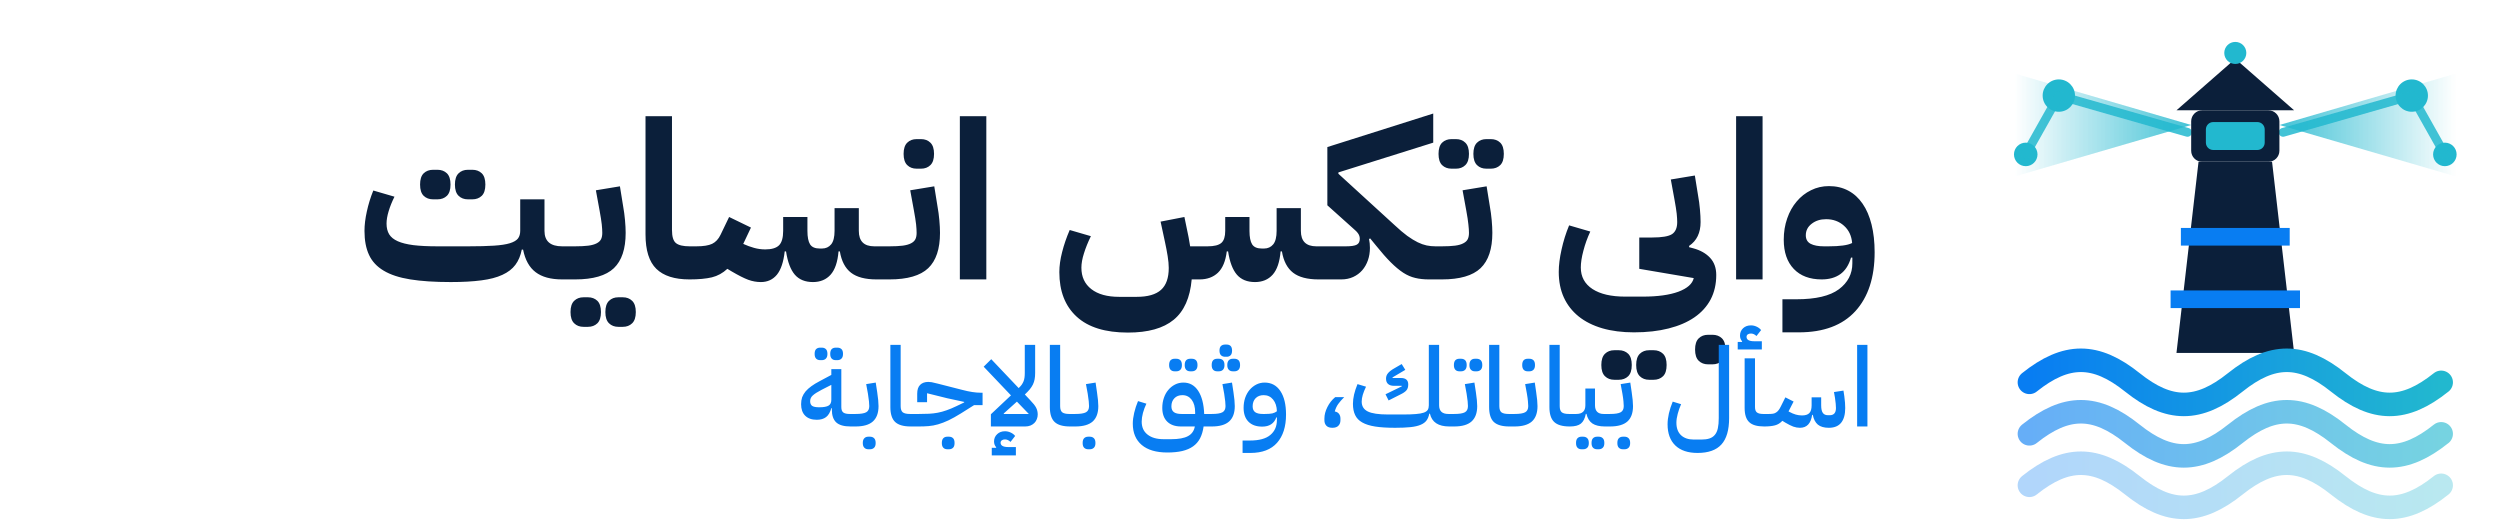
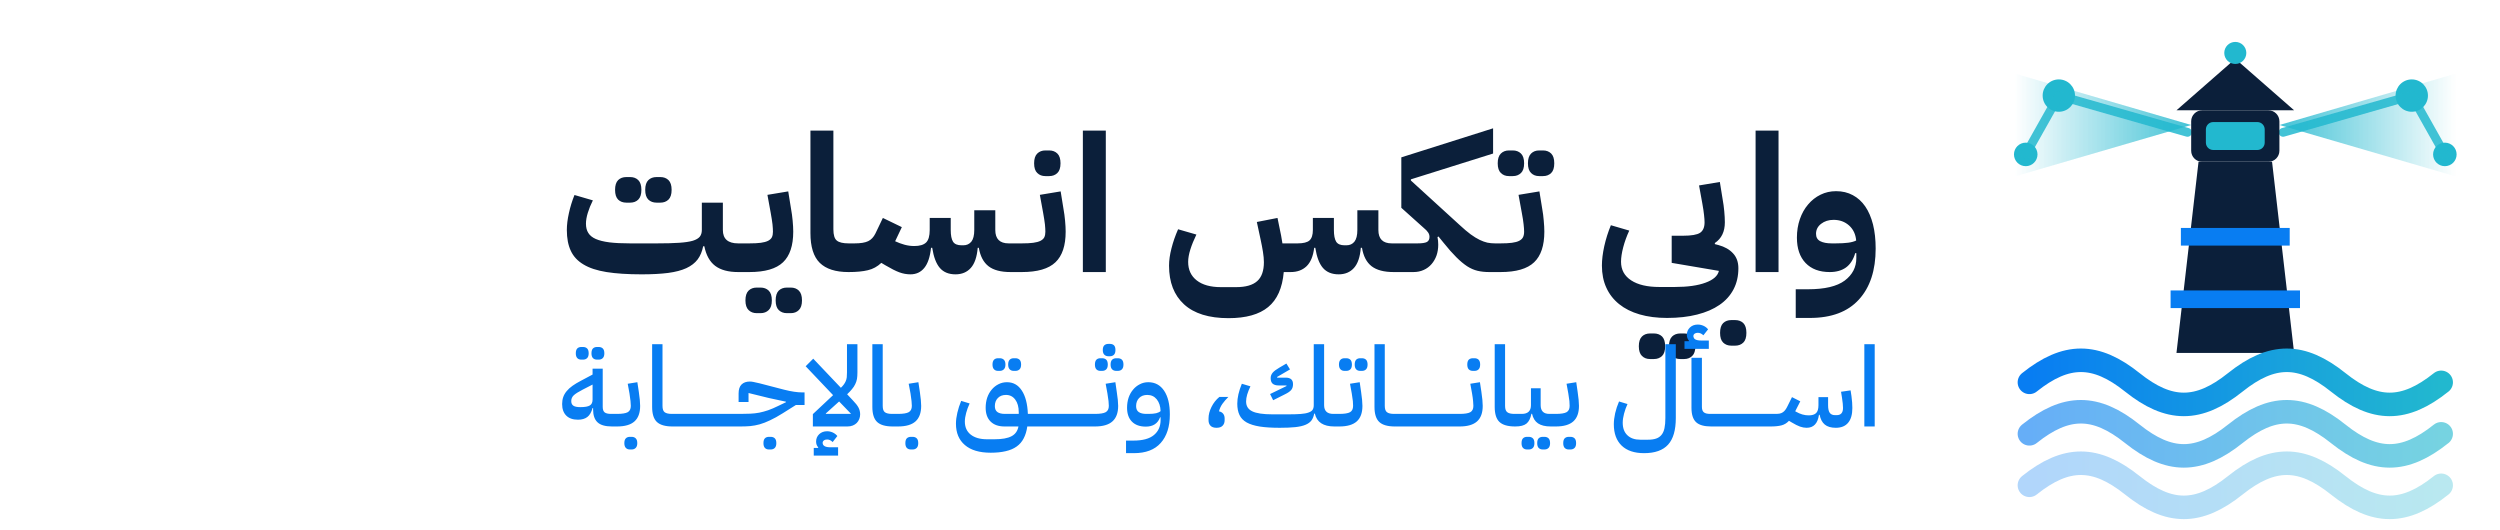
<svg xmlns="http://www.w3.org/2000/svg" viewBox="0 0 340 72" width="340" height="72" role="img" aria-label="وابي تكس انسايت — اسأل بياناتك، وثق بالإجابة">
  <defs>
    <linearGradient id="wave" x1="0" y1="0" x2="1" y2="0">
      <stop offset="0" stop-color="#087DF2" />
      <stop offset="1" stop-color="#22B8CF" />
    </linearGradient>
    <linearGradient id="beamR" x1="0" y1="0" x2="1" y2="0">
      <stop offset="0" stop-color="#22B8CF" stop-opacity=".85" />
      <stop offset="1" stop-color="#22B8CF" stop-opacity="0" />
    </linearGradient>
    <linearGradient id="beamL" x1="1" y1="0" x2="0" y2="0">
      <stop offset="0" stop-color="#22B8CF" stop-opacity=".85" />
      <stop offset="1" stop-color="#22B8CF" stop-opacity="0" />
    </linearGradient>
  </defs>
  <g transform="translate(272 4)">
    <path d="M38 13 L62 6 L62 20 Z" fill="url(#beamR)" />
    <path d="M26 13 L2 6 L2 20 Z" fill="url(#beamL)" />
    <g fill="#22B8CF">
      <circle cx="56" cy="9" r="2.2" />
      <circle cx="60.5" cy="17" r="1.6" />
      <circle cx="8" cy="9" r="2.2" />
      <circle cx="3.5" cy="17" r="1.6" />
    </g>
    <g stroke="#22B8CF" stroke-width="1.2" stroke-linecap="round" opacity=".85">
      <path d="M56 9 L60.5 17" />
      <path d="M8 9 L3.5 17" />
      <path d="M38.5 14 L56 9" />
      <path d="M25.5 14 L8 9" />
    </g>
    <path d="M27 18 h10 l3 26 H24 Z" fill="#0B1F3A" />
    <rect x="24.6" y="27" width="14.8" height="2.4" fill="#087DF2" />
    <rect x="23.2" y="35.5" width="17.6" height="2.4" fill="#087DF2" />
    <rect x="26" y="11" width="12" height="7" rx="1.5" fill="#0B1F3A" />
    <rect x="28" y="12.6" width="8" height="3.8" rx="1" fill="#22B8CF" />
    <path d="M32 4 L40 11 H24 Z" fill="#0B1F3A" />
    <circle cx="32" cy="3.2" r="1.5" fill="#22B8CF" />
    <path d="M4 48c5-4 9-4 14 0s9 4 14 0 9-4 14 0 9 4 14 0" fill="none" stroke="url(#wave)" stroke-width="3.2" stroke-linecap="round" />
    <path d="M4 55c5-4 9-4 14 0s9 4 14 0 9-4 14 0 9 4 14 0" fill="none" stroke="url(#wave)" stroke-width="3.2" stroke-linecap="round" opacity=".62" />
    <path d="M4 62c5-4 9-4 14 0s9 4 14 0 9-4 14 0 9 4 14 0" fill="none" stroke="url(#wave)" stroke-width="3.2" stroke-linecap="round" opacity=".32" />
  </g>
-   <path d="M61.3 38.36Q58.03 38.36 55.8 38Q53.56 37.64 52.18 36.81Q50.8 35.99 50.19 34.67Q49.57 33.35 49.57 31.4Q49.57 30.2 49.89 28.76Q50.2 27.32 50.77 25.91L53.65 26.75Q53.14 27.77 52.86 28.71Q52.57 29.66 52.57 30.41Q52.57 31.28 52.93 31.87Q53.29 32.45 54.1 32.81Q54.91 33.17 56.23 33.34Q57.55 33.5 59.5 33.5H63.7Q65.8 33.5 67.18 33.41Q68.56 33.32 69.34 33.08Q70.12 32.84 70.44 32.44Q70.75 32.03 70.75 31.4V27.11H74.05V31.4Q74.05 33.5 76.45 33.5H77.35V37.1L76.45 38Q74.14 38 72.85 37.02Q71.56 36.05 71.14 33.95H70.96Q70.72 35.18 70.09 36.02Q69.46 36.86 68.32 37.38Q67.18 37.91 65.46 38.13Q63.73 38.36 61.3 38.36ZM63.64 27.11Q62.86 27.11 62.37 26.63Q61.87 26.15 61.87 25.1Q61.87 24.05 62.37 23.57Q62.86 23.09 63.64 23.09H64.24Q65.02 23.09 65.52 23.57Q66.01 24.05 66.01 25.1Q66.01 26.15 65.52 26.63Q65.02 27.11 64.24 27.11ZM58.9 27.11Q58.12 27.11 57.62 26.63Q57.13 26.15 57.13 25.1Q57.13 24.05 57.62 23.57Q58.12 23.09 58.9 23.09H59.5Q60.28 23.09 60.78 23.57Q61.27 24.05 61.27 25.1Q61.27 26.15 60.78 26.63Q60.28 27.11 59.5 27.11ZM84.1 44.45Q83.32 44.45 82.83 43.97Q82.33 43.49 82.33 42.44Q82.33 41.39 82.83 40.91Q83.32 40.43 84.1 40.43H84.7Q85.48 40.43 85.97 40.91Q86.47 41.39 86.47 42.44Q86.47 43.49 85.97 43.97Q85.48 44.45 84.7 44.45ZM79.36 44.45Q78.58 44.45 78.09 43.97Q77.59 43.49 77.59 42.44Q77.59 41.39 78.09 40.91Q78.58 40.43 79.36 40.43H79.96Q80.74 40.43 81.24 40.91Q81.73 41.39 81.73 42.44Q81.73 43.49 81.24 43.97Q80.74 44.45 79.96 44.45ZM76.45 34.4 77.35 33.5H78.22Q79.3 33.5 80.01 33.41Q80.71 33.32 81.15 33.09Q81.58 32.87 81.75 32.52Q81.91 32.18 81.91 31.67Q81.91 31.22 81.84 30.52Q81.76 29.81 81.55 28.67L81.04 25.88L84.31 25.34L84.76 28.13Q84.91 28.94 85 29.93Q85.09 30.92 85.09 31.67Q85.09 34.94 83.49 36.47Q81.88 38 78.22 38H76.45ZM93.76 38Q90.73 38 89.26 36.56Q87.79 35.12 87.79 31.88V15.8H91.39V31.28Q91.39 32.63 91.93 33.06Q92.47 33.5 93.79 33.5H94.69V37.1L93.79 38ZM93.79 34.4 94.69 33.5H94.72Q96.13 33.5 96.85 33.16Q97.57 32.81 97.99 31.94L99.16 29.51L102.13 30.95L101.08 33.17Q101.8 33.5 102.55 33.71Q103.3 33.92 104.08 33.92Q105.37 33.92 105.94 33.37Q106.51 32.81 106.51 31.4V29.51H109.81V31.4Q109.81 32.66 110.17 33.23Q110.53 33.8 111.49 33.8H111.79Q112.57 33.8 113.04 33.23Q113.5 32.66 113.5 31.4V28.31H116.8V31.4Q116.8 33.5 118.9 33.5H120.1V37.1L119.2 38Q116.92 38 115.74 37.09Q114.55 36.17 114.22 34.19H114.04Q113.86 36.35 112.96 37.36Q112.06 38.36 110.56 38.36Q108.97 38.36 108.1 37.36Q107.23 36.35 106.9 34.19H106.72Q106.48 36.35 105.66 37.36Q104.83 38.36 103.48 38.36Q102.61 38.36 101.76 38.05Q100.9 37.73 99.52 36.92L98.92 36.56Q97.99 37.43 96.81 37.72Q95.62 38 93.79 38ZM119.2 34.4 120.1 33.5H120.97Q122.05 33.5 122.76 33.41Q123.46 33.32 123.9 33.09Q124.33 32.87 124.5 32.52Q124.66 32.18 124.66 31.67Q124.66 31.22 124.59 30.52Q124.51 29.81 124.3 28.67L123.79 25.88L127.06 25.34L127.51 28.13Q127.66 28.94 127.75 29.93Q127.84 30.92 127.84 31.67Q127.84 34.94 126.24 36.47Q124.63 38 120.97 38H119.2ZM124.66 22.94Q123.88 22.94 123.39 22.46Q122.89 21.98 122.89 20.93Q122.89 19.88 123.39 19.4Q123.88 18.92 124.66 18.92H125.26Q126.04 18.92 126.53 19.4Q127.03 19.88 127.03 20.93Q127.03 21.98 126.53 22.46Q126.04 22.94 125.26 22.94ZM130.54 15.8H134.14V38H130.54ZM170.68 38.36Q169.09 38.36 168.22 37.36Q167.35 36.35 167.02 34.19H166.84Q166.6 36.17 165.64 37.09Q164.68 38 163.15 38H162.07Q161.74 41.75 159.62 43.49Q157.51 45.23 153.4 45.23Q148.78 45.23 146.43 43.07Q144.07 40.91 144.07 37.01Q144.07 35.75 144.45 34.28Q144.82 32.81 145.48 31.28L148.36 32.12Q147.76 33.35 147.42 34.45Q147.07 35.54 147.07 36.41Q147.07 38.27 148.42 39.32Q149.77 40.37 152.2 40.37H154.6Q156.85 40.37 157.9 39.42Q158.95 38.48 158.95 36.44Q158.95 35.75 158.8 34.82Q158.65 33.89 158.44 32.93L157.84 30.14L161.08 29.51L161.65 32.27L161.86 33.5H164.23Q165.58 33.5 166.11 33.03Q166.63 32.57 166.63 31.4V29.51H169.93V31.4Q169.93 32.66 170.29 33.23Q170.65 33.8 171.61 33.8H171.91Q172.69 33.8 173.16 33.23Q173.62 32.66 173.62 31.4V28.31H176.92V31.4Q176.92 33.5 179.02 33.5H180.22V37.1L179.32 38Q177.04 38 175.86 37.09Q174.67 36.17 174.34 34.19H174.16Q173.98 36.35 173.08 37.36Q172.18 38.36 170.68 38.36ZM179.32 34.4 180.22 33.5H183.04Q184.12 33.5 184.53 33.27Q184.93 33.05 184.93 32.48Q184.93 32.09 184.72 31.78Q184.51 31.46 184 31.04L180.52 27.92V20L194.92 15.44V19.4L182.02 23.45V23.63L189.67 30.62Q190.63 31.52 191.39 32.08Q192.16 32.63 192.81 32.95Q193.45 33.26 194.02 33.38Q194.59 33.5 195.22 33.5V37.1L194.32 38Q193.3 38 192.48 37.8Q191.65 37.61 190.84 37.09Q190.03 36.56 189.14 35.67Q188.26 34.79 187.15 33.41L186.34 32.42L186.19 32.51Q186.31 33.08 186.31 33.71Q186.31 34.61 186.04 35.39Q185.77 36.17 185.26 36.76Q184.75 37.34 184.03 37.67Q183.31 38 182.41 38H179.32ZM194.32 34.4 195.22 33.5H196.09Q197.17 33.5 197.88 33.41Q198.58 33.32 199.01 33.09Q199.45 32.87 199.62 32.52Q199.78 32.18 199.78 31.67Q199.78 31.22 199.7 30.52Q199.63 29.81 199.42 28.67L198.91 25.88L202.18 25.34L202.63 28.13Q202.78 28.94 202.87 29.93Q202.96 30.92 202.96 31.67Q202.96 34.94 201.36 36.47Q199.75 38 196.09 38H194.32ZM202.15 22.94Q201.37 22.94 200.88 22.46Q200.38 21.98 200.38 20.93Q200.38 19.88 200.88 19.4Q201.37 18.92 202.15 18.92H202.75Q203.53 18.92 204.03 19.4Q204.52 19.88 204.52 20.93Q204.52 21.98 204.03 22.46Q203.53 22.94 202.75 22.94ZM197.41 22.94Q196.63 22.94 196.13 22.46Q195.64 21.98 195.64 20.93Q195.64 19.88 196.13 19.4Q196.63 18.92 197.41 18.92H198.01Q198.79 18.92 199.28 19.4Q199.78 19.88 199.78 20.93Q199.78 21.98 199.28 22.46Q198.79 22.94 198.01 22.94ZM222.22 45.2Q219.82 45.2 217.92 44.65Q216.01 44.09 214.69 43.03Q213.37 41.96 212.68 40.45Q211.99 38.93 211.99 36.98Q211.99 35.63 212.37 33.94Q212.74 32.24 213.4 30.65L216.28 31.49Q215.68 32.78 215.34 34.1Q214.99 35.42 214.99 36.38Q214.99 38.27 216.58 39.31Q218.17 40.34 221.02 40.34H223.42Q226.45 40.34 228.27 39.67Q230.08 38.99 230.35 37.82L222.94 36.56V32.3H224.71Q226.69 32.3 227.4 31.84Q228.1 31.37 228.1 30.2Q228.1 29.75 228.03 29.05Q227.95 28.34 227.74 27.2L227.23 24.41L230.5 23.87L230.95 26.66Q231.1 27.47 231.19 28.46Q231.28 29.45 231.28 30.2Q231.28 32.39 229.72 33.44V33.62L230.29 33.77Q231.73 34.16 232.57 35.06Q233.41 35.96 233.41 37.4Q233.41 39.26 232.65 40.72Q231.88 42.17 230.44 43.16Q229 44.15 226.93 44.67Q224.86 45.2 222.22 45.2ZM224.29 51.65Q223.51 51.65 223.02 51.17Q222.52 50.69 222.52 49.64Q222.52 48.59 223.02 48.11Q223.51 47.63 224.29 47.63H224.89Q225.67 47.63 226.17 48.11Q226.66 48.59 226.66 49.64Q226.66 50.69 226.17 51.17Q225.67 51.65 224.89 51.65ZM219.55 51.65Q218.77 51.65 218.28 51.17Q217.78 50.69 217.78 49.64Q217.78 48.59 218.28 48.11Q218.77 47.63 219.55 47.63H220.15Q220.93 47.63 221.43 48.11Q221.92 48.59 221.92 49.64Q221.92 50.69 221.43 51.17Q220.93 51.65 220.15 51.65ZM232.3 49.55Q231.52 49.55 231.03 49.07Q230.53 48.59 230.53 47.54Q230.53 46.49 231.03 46.01Q231.52 45.53 232.3 45.53H232.9Q233.68 45.53 234.18 46.01Q234.67 46.49 234.67 47.54Q234.67 48.59 234.18 49.07Q233.68 49.55 232.9 49.55ZM236.11 15.8H239.71V38H236.11ZM242.41 40.7H244.33Q248.26 40.7 250.09 39.34Q251.92 37.97 251.92 35.81V35.03H251.74Q251.29 36.56 250.29 37.28Q249.28 38 247.75 38Q245.32 38 243.96 36.58Q242.59 35.15 242.59 32.6Q242.59 31.04 243.06 29.7Q243.52 28.37 244.35 27.4Q245.17 26.42 246.3 25.87Q247.42 25.31 248.74 25.31Q250.21 25.31 251.37 25.93Q252.52 26.54 253.31 27.7Q254.11 28.85 254.53 30.53Q254.95 32.21 254.95 34.31Q254.95 39.44 252.33 42.32Q249.7 45.2 244.63 45.2H242.41ZM248.68 33.5Q249.85 33.5 250.63 33.39Q251.41 33.29 251.89 33.05Q251.77 31.58 250.78 30.7Q249.79 29.81 248.35 29.81Q247.18 29.81 246.39 30.43Q245.59 31.04 245.59 32Q245.59 32.81 246.25 33.16Q246.91 33.5 248.05 33.5Z" fill="#0B1F3A" />
-   <path d="M115.68 58Q114.32 58 113.72 57.44Q113.13 56.88 113.13 55.69V55.51H113.06Q112.83 56.35 112.35 56.72Q111.87 57.09 111.09 57.09Q110.06 57.09 109.5 56.53Q108.95 55.98 108.95 54.97Q108.95 54.46 109.09 54.03Q109.25 53.61 109.56 53.23Q109.88 52.86 110.35 52.52Q110.82 52.18 111.47 51.84L113.06 50.99V50.2H114.42V55.36Q114.42 55.9 114.69 56.1Q114.96 56.3 115.55 56.3H116.04V57.64ZM111.42 55.39Q112.32 55.39 112.69 55.16Q113.06 54.94 113.06 54.37V52.34L111.71 53.03Q110.9 53.45 110.54 53.78Q110.18 54.1 110.18 54.56Q110.18 55 110.45 55.2Q110.73 55.39 111.42 55.39ZM113.66 48.98Q113.31 48.98 113.11 48.77Q112.91 48.56 112.91 48.13Q112.91 47.68 113.11 47.48Q113.31 47.28 113.66 47.28H113.88Q114.23 47.28 114.44 47.48Q114.65 47.68 114.65 48.13Q114.65 48.56 114.44 48.77Q114.23 48.98 113.88 48.98ZM111.54 48.98Q111.2 48.98 110.99 48.77Q110.79 48.56 110.79 48.13Q110.79 47.68 110.99 47.48Q111.2 47.28 111.54 47.28H111.77Q112.11 47.28 112.32 47.48Q112.53 47.68 112.53 48.13Q112.53 48.56 112.32 48.77Q112.11 48.98 111.77 48.98ZM115.68 56.66 116.04 56.3H116.36Q117.38 56.3 117.8 56.07Q118.22 55.84 118.22 55.23Q118.22 54.97 118.18 54.58Q118.14 54.19 118.04 53.55L117.8 52.24L119.1 52.03L119.3 53.34Q119.48 54.53 119.48 55.23Q119.48 56.63 118.71 57.32Q117.95 58 116.36 58H115.68ZM118.09 61.1Q117.75 61.1 117.55 60.89Q117.34 60.69 117.34 60.25Q117.34 59.8 117.55 59.6Q117.75 59.39 118.09 59.39H118.32Q118.67 59.39 118.88 59.6Q119.09 59.8 119.09 60.25Q119.09 60.69 118.88 60.89Q118.67 61.1 118.32 61.1ZM123.86 58Q122.39 58 121.74 57.39Q121.09 56.78 121.09 55.36V46.9H122.49V55.23Q122.49 55.85 122.78 56.08Q123.08 56.3 123.75 56.3H124.25V57.64L123.87 58ZM123.89 56.66 124.25 56.3H124.98Q125.72 56.3 126.33 56.27Q126.95 56.24 127.53 56.13Q128.12 56.02 128.73 55.8Q129.34 55.59 130.09 55.23L131.13 54.73V54.66L128.82 54.16L126.08 53.48V54.7H124.74V53.55Q124.74 52.73 125.14 52.34Q125.54 51.94 126.26 51.94Q126.45 51.94 126.71 51.98Q126.98 52.03 127.56 52.18L130.89 53.03Q132.33 53.41 133.37 53.41H133.63V55.1H132.47L130.69 56.22Q129.74 56.81 128.99 57.17Q128.24 57.52 127.58 57.71Q126.92 57.9 126.29 57.95Q125.67 58 124.98 58H123.89ZM128.84 61.1Q128.49 61.1 128.29 60.89Q128.09 60.69 128.09 60.25Q128.09 59.8 128.29 59.6Q128.49 59.39 128.84 59.39H129.06Q129.41 59.39 129.62 59.6Q129.82 59.8 129.82 60.25Q129.82 60.69 129.62 60.89Q129.41 61.1 129.06 61.1ZM134.76 56.34 137.49 53.77 133.78 49.87 134.81 48.85 138.54 52.78Q138.78 52.55 138.94 52.34Q139.09 52.12 139.19 51.89Q139.29 51.66 139.33 51.37Q139.37 51.09 139.37 50.71V46.9H140.78V50.71Q140.78 51.2 140.71 51.58Q140.64 51.95 140.48 52.29Q140.31 52.63 140.05 52.95Q139.78 53.27 139.38 53.65L140.13 54.45Q140.7 55.03 140.92 55.46Q141.13 55.88 141.13 56.37Q141.13 56.7 141.01 57Q140.9 57.3 140.68 57.52Q140.46 57.74 140.15 57.87Q139.83 58 139.43 58H134.76ZM138.3 54.62 136.5 56.24 136.52 56.3H139.92ZM134.88 60.9H135.47L135.48 60.82Q135.19 60.51 135.19 60.04Q135.19 59.44 135.62 59.04Q136.03 58.65 136.68 58.65Q137.07 58.65 137.44 58.82Q137.82 58.99 138.06 59.29L137.43 60.1Q137.08 59.76 136.68 59.76Q136.41 59.76 136.25 59.88Q136.08 60.01 136.08 60.2Q136.08 60.8 137.13 60.8H138.16V61.93H134.88ZM145.54 58Q144.07 58 143.43 57.39Q142.78 56.78 142.78 55.36V46.9H144.18V55.23Q144.18 55.85 144.47 56.08Q144.76 56.3 145.44 56.3H145.94V57.64L145.56 58ZM145.57 56.66 145.94 56.3H146.25Q147.27 56.3 147.69 56.07Q148.11 55.84 148.11 55.23Q148.11 54.97 148.07 54.58Q148.03 54.19 147.93 53.55L147.69 52.24L149 52.03L149.19 53.34Q149.37 54.53 149.37 55.23Q149.37 56.63 148.61 57.32Q147.84 58 146.25 58H145.57ZM147.99 61.1Q147.65 61.1 147.44 60.89Q147.24 60.69 147.24 60.25Q147.24 59.8 147.44 59.6Q147.65 59.39 147.99 59.39H148.22Q148.56 59.39 148.77 59.6Q148.98 59.8 148.98 60.25Q148.98 60.69 148.77 60.89Q148.56 61.1 148.22 61.1ZM158.76 61.54Q156.48 61.54 155.27 60.51Q154.06 59.48 154.06 57.62Q154.06 56.95 154.25 56.14Q154.44 55.33 154.77 54.55L155.91 54.9Q155.62 55.51 155.44 56.16Q155.27 56.81 155.27 57.34Q155.27 58.47 156.05 59.09Q156.84 59.73 158.25 59.73H159.27Q160.81 59.73 161.57 59.31Q162.33 58.9 162.5 58H160.62Q159.41 58 158.74 57.34Q158.07 56.68 158.07 55.47Q158.07 54.74 158.29 54.11Q158.5 53.48 158.89 53.03Q159.27 52.57 159.8 52.3Q160.32 52.03 160.95 52.03Q162.22 52.03 162.96 53.16Q163.69 54.28 163.77 56.3H164.49V57.64L164.13 58H163.69Q163.56 58.93 163.21 59.61Q162.86 60.28 162.25 60.71Q161.66 61.13 160.78 61.34Q159.91 61.54 158.76 61.54ZM159.31 55.26Q159.31 55.81 159.66 56.06Q160 56.3 160.68 56.3H162.54V56.08Q162.54 55 162.07 54.37Q161.59 53.74 160.81 53.74Q160.12 53.74 159.72 54.16Q159.31 54.58 159.31 55.26ZM161.87 50.5Q161.52 50.5 161.32 50.29Q161.12 50.08 161.12 49.65Q161.12 49.2 161.32 48.99Q161.52 48.79 161.87 48.79H162.09Q162.44 48.79 162.65 48.99Q162.86 49.2 162.86 49.65Q162.86 50.08 162.65 50.29Q162.44 50.5 162.09 50.5ZM159.75 50.5Q159.41 50.5 159.2 50.29Q159 50.08 159 49.65Q159 49.2 159.2 48.99Q159.41 48.79 159.75 48.79H159.97Q160.32 48.79 160.53 48.99Q160.74 49.2 160.74 49.65Q160.74 50.08 160.53 50.29Q160.32 50.5 159.97 50.5ZM164.13 56.66 164.49 56.3H164.81Q165.83 56.3 166.25 56.07Q166.67 55.84 166.67 55.23Q166.67 54.97 166.63 54.58Q166.59 54.19 166.49 53.55L166.25 52.24L167.55 52.03L167.75 53.34Q167.93 54.53 167.93 55.23Q167.93 56.63 167.16 57.32Q166.4 58 164.81 58H164.13ZM167.67 50.5Q167.32 50.5 167.12 50.29Q166.91 50.08 166.91 49.65Q166.91 49.2 167.12 48.99Q167.32 48.79 167.67 48.79H167.88Q168.22 48.79 168.44 48.99Q168.65 49.2 168.65 49.65Q168.65 50.08 168.44 50.29Q168.22 50.5 167.88 50.5ZM165.54 50.5Q165.19 50.5 164.99 50.29Q164.79 50.08 164.79 49.65Q164.79 49.2 164.99 48.99Q165.19 48.79 165.54 48.79H165.76Q166.11 48.79 166.32 48.99Q166.53 49.2 166.53 49.65Q166.53 50.08 166.32 50.29Q166.11 50.5 165.76 50.5ZM166.6 48.52Q166.28 48.52 166.06 48.32Q165.85 48.12 165.85 47.68Q165.85 47.25 166.06 47.05Q166.28 46.86 166.6 46.86H166.83Q167.16 46.86 167.36 47.05Q167.56 47.25 167.56 47.68Q167.56 48.12 167.36 48.32Q167.16 48.52 166.83 48.52ZM168.99 59.91H170Q171.87 59.91 172.76 59.16Q173.66 58.41 173.66 57.13V56.77H173.58Q173.12 58.02 171.66 58.02Q170.45 58.02 169.79 57.35Q169.13 56.68 169.13 55.47Q169.13 54.74 169.34 54.11Q169.56 53.48 169.94 53.03Q170.33 52.57 170.85 52.3Q171.38 52.03 171.99 52.03Q173.36 52.03 174.13 53.18Q174.9 54.33 174.9 56.38Q174.9 58.84 173.68 60.22Q172.46 61.6 170.06 61.6H168.99ZM172.04 56.3Q172.67 56.3 173.05 56.22Q173.43 56.12 173.66 55.93Q173.63 54.94 173.14 54.34Q172.65 53.74 171.86 53.74Q171.17 53.74 170.76 54.16Q170.36 54.58 170.36 55.26Q170.36 55.81 170.71 56.06Q171.06 56.3 171.74 56.3ZM181.2 58.18Q180.65 58.18 180.38 57.89Q180.12 57.61 180.12 57.16V56.91Q180.12 56.17 180.52 55.37Q180.92 54.56 181.59 54.01H182.81Q182.33 54.49 182 54.94Q181.68 55.39 181.53 55.96Q181.92 56.03 182.11 56.29Q182.3 56.55 182.3 56.91V57.16Q182.3 57.61 182.03 57.89Q181.77 58.18 181.2 58.18ZM189.74 58.18Q188.13 58.18 187.03 58.01Q185.94 57.84 185.26 57.45Q184.59 57.07 184.3 56.45Q184 55.83 184 54.92Q184 53.73 184.62 52.24L185.78 52.59Q185.49 53.19 185.34 53.69Q185.19 54.19 185.19 54.62Q185.19 55.55 186.02 55.96Q186.85 56.37 188.75 56.37H190.84Q191.88 56.37 192.56 56.31Q193.23 56.26 193.63 56.12Q194.03 55.98 194.18 55.73Q194.32 55.49 194.32 55.12V46.9H195.72V55.12Q195.72 56.3 196.97 56.3H197.46V57.64L197.1 58Q194.87 58 194.47 56.26H194.38Q194.28 56.81 194.01 57.18Q193.74 57.55 193.21 57.77Q192.68 58 191.83 58.09Q190.98 58.18 189.74 58.18ZM188.43 53.62 190.65 52.54 190.63 52.47H189.57Q189.07 52.47 188.79 52.23Q188.5 52 188.5 51.48Q188.5 51.07 188.77 50.75Q189.04 50.42 189.68 50.06L190.63 49.51L191.12 50.3L189.38 51.33L189.39 51.41H190.56Q191.01 51.41 191.26 51.62Q191.52 51.84 191.52 52.28Q191.52 52.8 191.28 53.08Q191.04 53.37 190.43 53.66L188.85 54.46ZM197.1 56.66 197.46 56.3H197.78Q198.8 56.3 199.22 56.07Q199.64 55.84 199.64 55.23Q199.64 54.97 199.6 54.58Q199.56 54.19 199.46 53.55L199.22 52.24L200.52 52.03L200.72 53.34Q200.9 54.53 200.9 55.23Q200.9 56.63 200.13 57.32Q199.37 58 197.78 58H197.1ZM200.59 50.5Q200.25 50.5 200.05 50.29Q199.84 50.08 199.84 49.65Q199.84 49.2 200.05 48.99Q200.25 48.79 200.59 48.79H200.82Q201.16 48.79 201.38 48.99Q201.59 49.2 201.59 49.65Q201.59 50.08 201.38 50.29Q201.16 50.5 200.82 50.5ZM198.48 50.5Q198.13 50.5 197.93 50.29Q197.73 50.08 197.73 49.65Q197.73 49.2 197.93 48.99Q198.13 48.79 198.48 48.79H198.7Q199.05 48.79 199.26 48.99Q199.47 49.2 199.47 49.65Q199.47 50.08 199.26 50.29Q199.05 50.5 198.7 50.5ZM205.28 58Q203.81 58 203.16 57.39Q202.52 56.78 202.52 55.36V46.9H203.91V55.23Q203.91 55.85 204.2 56.08Q204.5 56.3 205.17 56.3H205.67V57.64L205.29 58ZM205.31 56.66 205.67 56.3H205.98Q207 56.3 207.42 56.07Q207.84 55.84 207.84 55.23Q207.84 54.97 207.8 54.58Q207.77 54.19 207.66 53.55L207.42 52.24L208.73 52.03L208.92 53.34Q209.1 54.53 209.1 55.23Q209.1 56.63 208.34 57.32Q207.57 58 205.98 58H205.31ZM207.77 50.5Q207.42 50.5 207.22 50.29Q207.02 50.08 207.02 49.65Q207.02 49.2 207.22 48.99Q207.42 48.79 207.77 48.79H207.99Q208.34 48.79 208.55 48.99Q208.76 49.2 208.76 49.65Q208.76 50.08 208.55 50.29Q208.34 50.5 207.99 50.5ZM213.48 58Q212.01 58 211.37 57.39Q210.72 56.78 210.72 55.36V46.9H212.12V55.23Q212.12 55.85 212.41 56.08Q212.7 56.3 213.38 56.3H213.87V57.64L213.5 58ZM213.51 56.66 213.87 56.3H214.37Q215.61 56.3 215.61 55.12V52.84H216.92V55.12Q216.92 56.3 218.09 56.3H218.66V57.64L218.28 58Q217.17 58 216.56 57.59Q215.96 57.17 215.76 56.29H215.67Q215.49 57.22 215 57.61Q214.52 58 213.51 58ZM217.2 61.1Q216.86 61.1 216.65 60.89Q216.45 60.69 216.45 60.25Q216.45 59.8 216.65 59.6Q216.86 59.39 217.2 59.39H217.43Q217.77 59.39 217.98 59.6Q218.19 59.8 218.19 60.25Q218.19 60.69 217.98 60.89Q217.77 61.1 217.43 61.1ZM215.09 61.1Q214.74 61.1 214.54 60.89Q214.34 60.69 214.34 60.25Q214.34 59.8 214.54 59.6Q214.74 59.39 215.09 59.39H215.31Q215.66 59.39 215.87 59.6Q216.08 59.8 216.08 60.25Q216.08 60.69 215.87 60.89Q215.66 61.1 215.31 61.1ZM218.3 56.66 218.66 56.3H218.97Q219.99 56.3 220.41 56.07Q220.83 55.84 220.83 55.23Q220.83 54.97 220.79 54.58Q220.76 54.19 220.65 53.55L220.41 52.24L221.72 52.03L221.91 53.34Q222.09 54.53 222.09 55.23Q222.09 56.63 221.33 57.32Q220.56 58 218.97 58H218.3ZM220.71 61.1Q220.37 61.1 220.16 60.89Q219.96 60.69 219.96 60.25Q219.96 59.8 220.16 59.6Q220.37 59.39 220.71 59.39H220.94Q221.28 59.39 221.49 59.6Q221.7 59.8 221.7 60.25Q221.7 60.69 221.49 60.89Q221.28 61.1 220.94 61.1ZM230.87 61.6Q228.9 61.6 227.84 60.58Q226.79 59.56 226.79 57.7Q226.79 57.02 226.97 56.22Q227.16 55.41 227.49 54.62L228.63 54.97Q228.35 55.6 228.17 56.28Q227.99 56.95 227.99 57.49Q227.99 58.59 228.62 59.19Q229.25 59.78 230.36 59.78H231.39Q232.04 59.78 232.49 59.63Q232.94 59.48 233.22 59.14Q233.51 58.8 233.63 58.23Q233.75 57.67 233.75 56.86V46.9H235.16V56.86Q235.16 59.3 234.11 60.45Q233.07 61.6 230.87 61.6ZM239.93 58Q238.5 58 237.89 57.41Q237.27 56.83 237.27 55.48V48.73H238.68V55.36Q238.68 55.88 238.94 56.09Q239.21 56.3 239.79 56.3H240.29V57.64ZM236.33 46.5H236.91L236.93 46.42Q236.64 46.11 236.64 45.64Q236.64 45.04 237.06 44.64Q237.48 44.25 238.13 44.25Q238.52 44.25 238.89 44.42Q239.27 44.59 239.51 44.89L238.88 45.7Q238.53 45.36 238.13 45.36Q237.86 45.36 237.69 45.48Q237.53 45.61 237.53 45.81Q237.53 46.41 238.58 46.41H239.61V47.53H236.33ZM239.93 56.66 240.29 56.3H240.59Q240.9 56.3 241.14 56.26Q241.38 56.22 241.56 56.09Q241.74 55.98 241.89 55.78Q242.04 55.59 242.19 55.28L242.81 54.04L243.93 54.61L243.24 55.95L243.35 56.01Q243.8 56.26 244.22 56.38Q244.64 56.5 245.07 56.5Q245.75 56.5 246.06 56.19Q246.38 55.88 246.38 55.12V54.04H247.68V55.12Q247.68 55.85 247.91 56.16Q248.13 56.47 248.61 56.47H248.84Q249.69 56.47 249.69 55.49Q249.69 55.02 249.56 54.12L249.42 53.32L250.71 53.12L250.83 53.91Q250.89 54.35 250.92 54.76Q250.95 55.16 250.95 55.49Q250.95 56.81 250.39 57.5Q249.83 58.18 248.72 58.18Q247.76 58.18 247.23 57.75Q246.71 57.31 246.54 56.42H246.45Q246.2 58.18 244.79 58.18Q244.35 58.18 243.89 58.02Q243.44 57.85 242.81 57.48L242.4 57.23Q241.97 57.7 241.39 57.85Q240.81 58 239.93 58ZM252.57 46.9H253.97V58H252.57Z" fill="#087DF2" />
+   <path d="M87.26 37.31Q84.43 37.31 82.49 37Q80.55 36.69 79.36 35.97Q78.16 35.26 77.63 34.11Q77.09 32.97 77.09 31.28Q77.09 30.24 77.37 28.99Q77.64 27.74 78.13 26.52L80.63 27.25Q80.19 28.13 79.94 28.95Q79.69 29.77 79.69 30.42Q79.69 31.18 80.01 31.68Q80.32 32.19 81.02 32.5Q81.72 32.81 82.87 32.96Q84.01 33.1 85.7 33.1H89.34Q91.16 33.1 92.36 33.02Q93.55 32.94 94.23 32.74Q94.9 32.53 95.18 32.18Q95.45 31.83 95.45 31.28V27.56H98.31V31.28Q98.31 33.1 100.39 33.1H101.17V36.22L100.39 37Q98.39 37 97.27 36.16Q96.15 35.31 95.79 33.49H95.63Q95.42 34.56 94.88 35.28Q94.33 36.01 93.34 36.47Q92.36 36.92 90.86 37.12Q89.37 37.31 87.26 37.31ZM89.29 27.56Q88.61 27.56 88.18 27.15Q87.75 26.73 87.75 25.82Q87.75 24.91 88.18 24.49Q88.61 24.08 89.29 24.08H89.81Q90.48 24.08 90.91 24.49Q91.34 24.91 91.34 25.82Q91.34 26.73 90.91 27.15Q90.48 27.56 89.81 27.56ZM85.18 27.56Q84.5 27.56 84.07 27.15Q83.65 26.73 83.65 25.82Q83.65 24.91 84.07 24.49Q84.5 24.08 85.18 24.08H85.7Q86.38 24.08 86.8 24.49Q87.23 24.91 87.23 25.82Q87.23 26.73 86.8 27.15Q86.38 27.56 85.7 27.56ZM107.02 42.59Q106.34 42.59 105.91 42.17Q105.49 41.76 105.49 40.85Q105.49 39.94 105.91 39.52Q106.34 39.11 107.02 39.11H107.54Q108.22 39.11 108.64 39.52Q109.07 39.94 109.07 40.85Q109.07 41.76 108.64 42.17Q108.22 42.59 107.54 42.59ZM102.91 42.59Q102.24 42.59 101.81 42.17Q101.38 41.76 101.38 40.85Q101.38 39.94 101.81 39.52Q102.24 39.11 102.91 39.11H103.43Q104.11 39.11 104.54 39.52Q104.97 39.94 104.97 40.85Q104.97 41.76 104.54 42.17Q104.11 42.59 103.43 42.59ZM100.39 33.88 101.17 33.1H101.92Q102.86 33.1 103.47 33.02Q104.08 32.94 104.46 32.75Q104.84 32.55 104.98 32.26Q105.12 31.96 105.12 31.51Q105.12 31.12 105.06 30.51Q104.99 29.9 104.81 28.91L104.37 26.5L107.2 26.03L107.59 28.45Q107.72 29.15 107.8 30.01Q107.88 30.86 107.88 31.51Q107.88 34.35 106.49 35.67Q105.1 37 101.92 37H100.39ZM115.39 37Q112.77 37 111.49 35.75Q110.22 34.5 110.22 31.7V17.76H113.34V31.18Q113.34 32.35 113.81 32.72Q114.27 33.1 115.42 33.1H116.2V36.22L115.42 37ZM115.42 33.88 116.2 33.1H116.22Q117.45 33.1 118.07 32.8Q118.69 32.5 119.06 31.75L120.07 29.64L122.65 30.89L121.74 32.81Q122.36 33.1 123.01 33.28Q123.66 33.46 124.34 33.46Q125.45 33.46 125.95 32.98Q126.44 32.5 126.44 31.28V29.64H129.3V31.28Q129.3 32.37 129.61 32.87Q129.93 33.36 130.76 33.36H131.02Q131.69 33.36 132.1 32.87Q132.5 32.37 132.5 31.28V28.6H135.36V31.28Q135.36 33.1 137.18 33.1H138.22V36.22L137.44 37Q135.46 37 134.44 36.21Q133.41 35.41 133.12 33.7H132.97Q132.81 35.57 132.03 36.44Q131.25 37.31 129.95 37.31Q128.57 37.31 127.82 36.44Q127.07 35.57 126.78 33.7H126.62Q126.42 35.57 125.7 36.44Q124.99 37.31 123.82 37.31Q123.06 37.31 122.32 37.04Q121.58 36.77 120.38 36.06L119.86 35.75Q119.06 36.51 118.03 36.75Q117 37 115.42 37ZM137.44 33.88 138.22 33.1H138.97Q139.91 33.1 140.52 33.02Q141.13 32.94 141.51 32.75Q141.89 32.55 142.03 32.26Q142.17 31.96 142.17 31.51Q142.17 31.12 142.11 30.51Q142.04 29.9 141.86 28.91L141.42 26.5L144.25 26.03L144.64 28.45Q144.77 29.15 144.85 30.01Q144.93 30.86 144.93 31.51Q144.93 34.35 143.54 35.67Q142.15 37 138.97 37H137.44ZM142.17 23.95Q141.5 23.95 141.07 23.53Q140.64 23.12 140.64 22.21Q140.64 21.3 141.07 20.88Q141.5 20.46 142.17 20.46H142.69Q143.37 20.46 143.8 20.88Q144.23 21.3 144.23 22.21Q144.23 23.12 143.8 23.53Q143.37 23.95 142.69 23.95ZM147.27 17.76H150.39V37H147.27ZM182.06 37.31Q180.68 37.31 179.92 36.44Q179.17 35.57 178.88 33.7H178.73Q178.52 35.41 177.69 36.21Q176.86 37 175.53 37H174.59Q174.31 40.25 172.47 41.76Q170.64 43.27 167.08 43.27Q163.08 43.27 161.03 41.39Q158.99 39.52 158.99 36.14Q158.99 35.05 159.32 33.78Q159.64 32.5 160.22 31.18L162.71 31.9Q162.19 32.97 161.89 33.92Q161.59 34.87 161.59 35.62Q161.59 37.23 162.76 38.14Q163.93 39.05 166.04 39.05H168.12Q170.07 39.05 170.98 38.23Q171.89 37.42 171.89 35.65Q171.89 35.05 171.76 34.24Q171.63 33.44 171.45 32.61L170.93 30.19L173.74 29.64L174.23 32.03L174.41 33.1H176.47Q177.64 33.1 178.09 32.7Q178.55 32.29 178.55 31.28V29.64H181.41V31.28Q181.41 32.37 181.72 32.87Q182.03 33.36 182.86 33.36H183.12Q183.8 33.36 184.2 32.87Q184.6 32.37 184.6 31.28V28.6H187.46V31.28Q187.46 33.1 189.28 33.1H190.32V36.22L189.54 37Q187.57 37 186.54 36.21Q185.51 35.41 185.23 33.7H185.07Q184.92 35.57 184.14 36.44Q183.36 37.31 182.06 37.31ZM189.54 33.88 190.32 33.1H192.77Q193.7 33.1 194.06 32.91Q194.41 32.71 194.41 32.22Q194.41 31.88 194.22 31.61Q194.04 31.33 193.6 30.97L190.58 28.26V21.4L203.06 17.45V20.88L191.88 24.39V24.55L198.51 30.6Q199.35 31.38 200.01 31.87Q200.67 32.35 201.23 32.62Q201.79 32.89 202.28 33Q202.78 33.1 203.32 33.1V36.22L202.54 37Q201.66 37 200.95 36.83Q200.23 36.66 199.53 36.21Q198.83 35.75 198.06 34.98Q197.29 34.22 196.33 33.02L195.63 32.16L195.5 32.24Q195.6 32.74 195.6 33.28Q195.6 34.06 195.37 34.74Q195.13 35.41 194.69 35.92Q194.25 36.43 193.63 36.71Q193 37 192.22 37H189.54ZM202.54 33.88 203.32 33.1H204.08Q205.01 33.1 205.62 33.02Q206.24 32.94 206.61 32.75Q206.99 32.55 207.13 32.26Q207.28 31.96 207.28 31.51Q207.28 31.12 207.21 30.51Q207.15 29.9 206.96 28.91L206.52 26.5L209.36 26.03L209.75 28.45Q209.88 29.15 209.95 30.01Q210.03 30.86 210.03 31.51Q210.03 34.35 208.64 35.67Q207.25 37 204.08 37H202.54ZM209.33 23.95Q208.65 23.95 208.23 23.53Q207.8 23.12 207.8 22.21Q207.8 21.3 208.23 20.88Q208.65 20.46 209.33 20.46H209.85Q210.53 20.46 210.96 20.88Q211.38 21.3 211.38 22.21Q211.38 23.12 210.96 23.53Q210.53 23.95 209.85 23.95ZM205.22 23.95Q204.55 23.95 204.12 23.53Q203.69 23.12 203.69 22.21Q203.69 21.3 204.12 20.88Q204.55 20.46 205.22 20.46H205.74Q206.42 20.46 206.85 20.88Q207.28 21.3 207.28 22.21Q207.28 23.12 206.85 23.53Q206.42 23.95 205.74 23.95ZM226.72 43.24Q224.64 43.24 222.99 42.76Q221.34 42.28 220.2 41.36Q219.05 40.43 218.46 39.12Q217.86 37.81 217.86 36.12Q217.86 34.95 218.18 33.48Q218.51 32.01 219.08 30.63L221.58 31.36Q221.06 32.48 220.76 33.62Q220.46 34.76 220.46 35.6Q220.46 37.23 221.84 38.13Q223.21 39.03 225.68 39.03H227.76Q230.39 39.03 231.96 38.44Q233.54 37.86 233.77 36.84L227.35 35.75V32.06H228.88Q230.6 32.06 231.21 31.66Q231.82 31.25 231.82 30.24Q231.82 29.85 231.75 29.24Q231.69 28.63 231.51 27.64L231.07 25.22L233.9 24.75L234.29 27.17Q234.42 27.87 234.5 28.73Q234.58 29.59 234.58 30.24Q234.58 32.14 233.22 33.05V33.2L233.72 33.33Q234.97 33.67 235.69 34.45Q236.42 35.23 236.42 36.48Q236.42 38.09 235.76 39.35Q235.1 40.61 233.85 41.47Q232.6 42.33 230.81 42.78Q229.01 43.24 226.72 43.24ZM228.52 48.83Q227.84 48.83 227.41 48.41Q226.98 48 226.98 47.09Q226.98 46.18 227.41 45.76Q227.84 45.35 228.52 45.35H229.04Q229.71 45.35 230.14 45.76Q230.57 46.18 230.57 47.09Q230.57 48 230.14 48.41Q229.71 48.83 229.04 48.83ZM224.41 48.83Q223.73 48.83 223.31 48.41Q222.88 48 222.88 47.09Q222.88 46.18 223.31 45.76Q223.73 45.35 224.41 45.35H224.93Q225.61 45.35 226.04 45.76Q226.46 46.18 226.46 47.09Q226.46 48 226.04 48.41Q225.61 48.83 224.93 48.83ZM235.46 47.01Q234.78 47.01 234.35 46.59Q233.93 46.18 233.93 45.27Q233.93 44.36 234.35 43.94Q234.78 43.53 235.46 43.53H235.98Q236.66 43.53 237.09 43.94Q237.51 44.36 237.51 45.27Q237.51 46.18 237.09 46.59Q236.66 47.01 235.98 47.01ZM238.76 17.76H241.88V37H238.76ZM244.22 39.34H245.89Q249.29 39.34 250.88 38.16Q252.46 36.97 252.46 35.1V34.43H252.31Q251.92 35.75 251.05 36.38Q250.18 37 248.85 37Q246.74 37 245.56 35.77Q244.38 34.53 244.38 32.32Q244.38 30.97 244.78 29.81Q245.18 28.65 245.9 27.81Q246.61 26.96 247.59 26.48Q248.56 26 249.71 26Q250.98 26 251.98 26.54Q252.98 27.07 253.67 28.07Q254.36 29.07 254.73 30.53Q255.09 31.98 255.09 33.8Q255.09 38.25 252.81 40.74Q250.54 43.24 246.15 43.24H244.22ZM249.66 33.1Q250.67 33.1 251.35 33.01Q252.02 32.92 252.44 32.71Q252.33 31.44 251.48 30.67Q250.62 29.9 249.37 29.9Q248.36 29.9 247.67 30.44Q246.98 30.97 246.98 31.8Q246.98 32.5 247.55 32.8Q248.12 33.1 249.11 33.1Z" fill="#0B1F3A" />
+   <path d="M83.23 58Q81.86 58 81.26 57.43Q80.66 56.87 80.66 55.67V55.49H80.59Q80.36 56.34 79.88 56.71Q79.4 57.08 78.61 57.08Q77.57 57.08 77.01 56.52Q76.45 55.96 76.45 54.95Q76.45 54.43 76.6 54Q76.75 53.57 77.07 53.19Q77.38 52.81 77.86 52.47Q78.34 52.13 78.99 51.79L80.59 50.94V50.14H81.97V55.34Q81.97 55.88 82.24 56.09Q82.51 56.29 83.1 56.29H83.6V57.64ZM78.94 55.37Q79.85 55.37 80.22 55.14Q80.59 54.92 80.59 54.34V52.3L79.23 53Q78.41 53.42 78.05 53.74Q77.69 54.07 77.69 54.54Q77.69 54.98 77.97 55.17Q78.25 55.37 78.94 55.37ZM81.19 48.91Q80.85 48.91 80.64 48.7Q80.44 48.49 80.44 48.05Q80.44 47.6 80.64 47.39Q80.85 47.19 81.19 47.19H81.42Q81.77 47.19 81.98 47.39Q82.19 47.6 82.19 48.05Q82.19 48.49 81.98 48.7Q81.77 48.91 81.42 48.91ZM79.06 48.91Q78.71 48.91 78.51 48.7Q78.31 48.49 78.31 48.05Q78.31 47.6 78.51 47.39Q78.71 47.19 79.06 47.19H79.29Q79.64 47.19 79.85 47.39Q80.06 47.6 80.06 48.05Q80.06 48.49 79.85 48.7Q79.64 48.91 79.29 48.91ZM83.23 56.65 83.6 56.29H83.92Q84.94 56.29 85.37 56.06Q85.79 55.82 85.79 55.2Q85.79 54.95 85.75 54.55Q85.71 54.16 85.61 53.51L85.37 52.19L86.68 51.98L86.88 53.3Q87.06 54.51 87.06 55.2Q87.06 56.62 86.29 57.31Q85.52 58 83.92 58H83.23ZM85.67 61.13Q85.32 61.13 85.12 60.92Q84.91 60.71 84.91 60.27Q84.91 59.81 85.12 59.61Q85.32 59.41 85.67 59.41H85.9Q86.24 59.41 86.45 59.61Q86.67 59.81 86.67 60.27Q86.67 60.71 86.45 60.92Q86.24 61.13 85.9 61.13ZM91.47 58Q89.99 58 89.34 57.39Q88.69 56.78 88.69 55.34V46.81H90.1V55.2Q90.1 55.84 90.39 56.06Q90.69 56.29 91.37 56.29H91.87V57.64L91.49 58ZM91.5 56.65 91.87 56.29H93.48V57.64L93.12 58H91.5ZM93.12 56.65 93.48 56.29H95.1V57.64L94.74 58H93.12ZM94.74 56.65 95.1 56.29H96.72V57.64L96.36 58H94.74ZM96.36 56.65 96.72 56.29H98.34V57.64L97.97 58H96.36ZM97.97 56.65 98.34 56.29H99.96V57.64L99.59 58H97.97ZM99.59 56.65 99.96 56.29H100.7Q101.44 56.29 102.06 56.26Q102.68 56.23 103.27 56.12Q103.86 56 104.48 55.79Q105.1 55.57 105.85 55.2L106.89 54.7V54.63L104.57 54.13L101.8 53.45V54.67H100.45V53.51Q100.45 52.69 100.85 52.29Q101.26 51.89 101.98 51.89Q102.18 51.89 102.44 51.94Q102.71 51.98 103.3 52.13L106.65 53Q108.1 53.37 109.15 53.37H109.42V55.08H108.24L106.46 56.2Q105.49 56.81 104.73 57.16Q103.98 57.52 103.31 57.71Q102.65 57.89 102.02 57.95Q101.39 58 100.7 58H99.59ZM104.58 61.13Q104.23 61.13 104.03 60.92Q103.83 60.71 103.83 60.27Q103.83 59.81 104.03 59.61Q104.23 59.41 104.58 59.41H104.81Q105.16 59.41 105.37 59.61Q105.58 59.81 105.58 60.27Q105.58 60.71 105.37 60.92Q105.16 61.13 104.81 61.13ZM110.55 56.32 113.3 53.74 109.57 49.81 110.6 48.78 114.36 52.74Q114.6 52.51 114.76 52.29Q114.92 52.07 115.02 51.84Q115.12 51.61 115.16 51.32Q115.19 51.03 115.19 50.65V46.81H116.61V50.65Q116.61 51.15 116.55 51.53Q116.48 51.91 116.31 52.25Q116.15 52.59 115.88 52.91Q115.62 53.24 115.21 53.62L115.96 54.42Q116.54 55.01 116.76 55.44Q116.98 55.87 116.98 56.35Q116.98 56.68 116.86 56.99Q116.74 57.29 116.52 57.52Q116.3 57.74 115.98 57.87Q115.66 58 115.25 58H110.55ZM114.12 54.6 112.31 56.23 112.32 56.29H115.75ZM110.67 60.92H111.26L111.28 60.84Q110.99 60.52 110.99 60.06Q110.99 59.45 111.41 59.05Q111.84 58.65 112.49 58.65Q112.88 58.65 113.26 58.82Q113.64 59 113.88 59.3L113.24 60.12Q112.9 59.77 112.49 59.77Q112.22 59.77 112.05 59.9Q111.88 60.03 111.88 60.22Q111.88 60.83 112.94 60.83H113.98V61.96H110.67ZM121.42 58Q119.94 58 119.29 57.39Q118.64 56.78 118.64 55.34V46.81H120.05V55.2Q120.05 55.84 120.34 56.06Q120.64 56.29 121.32 56.29H121.82V57.64L121.44 58ZM121.45 56.65 121.82 56.29H122.13Q123.16 56.29 123.58 56.06Q124.01 55.82 124.01 55.2Q124.01 54.95 123.97 54.55Q123.93 54.16 123.83 53.51L123.58 52.19L124.9 51.98L125.1 53.3Q125.28 54.51 125.28 55.2Q125.28 56.62 124.51 57.31Q123.74 58 122.13 58H121.45ZM123.89 61.13Q123.54 61.13 123.33 60.92Q123.13 60.71 123.13 60.27Q123.13 59.81 123.33 59.61Q123.54 59.41 123.89 59.41H124.11Q124.46 59.41 124.67 59.61Q124.88 59.81 124.88 60.27Q124.88 60.71 124.67 60.92Q124.46 61.13 124.11 61.13ZM134.74 61.57Q132.44 61.57 131.23 60.53Q130.01 59.5 130.01 57.62Q130.01 56.94 130.2 56.13Q130.39 55.31 130.72 54.52L131.87 54.87Q131.58 55.49 131.4 56.15Q131.22 56.81 131.22 57.33Q131.22 58.47 132.01 59.1Q132.81 59.74 134.23 59.74H135.25Q136.81 59.74 137.58 59.32Q138.34 58.91 138.51 58H136.62Q135.39 58 134.72 57.33Q134.05 56.67 134.05 55.45Q134.05 54.72 134.26 54.08Q134.48 53.45 134.87 52.99Q135.25 52.53 135.78 52.26Q136.31 51.98 136.95 51.98Q138.23 51.98 138.97 53.12Q139.71 54.25 139.79 56.29H140.52V57.64L140.15 58H139.71Q139.58 58.94 139.22 59.62Q138.87 60.3 138.26 60.73Q137.66 61.16 136.78 61.36Q135.9 61.57 134.74 61.57ZM135.3 55.23Q135.3 55.79 135.65 56.04Q136 56.29 136.68 56.29H138.55V56.06Q138.55 54.98 138.07 54.34Q137.6 53.71 136.81 53.71Q136.12 53.71 135.71 54.13Q135.3 54.55 135.3 55.23ZM137.87 50.44Q137.52 50.44 137.32 50.23Q137.11 50.02 137.11 49.58Q137.11 49.13 137.32 48.92Q137.52 48.72 137.87 48.72H138.1Q138.44 48.72 138.66 48.92Q138.87 49.13 138.87 49.58Q138.87 50.02 138.66 50.23Q138.44 50.44 138.1 50.44ZM135.74 50.44Q135.39 50.44 135.19 50.23Q134.98 50.02 134.98 49.58Q134.98 49.13 135.19 48.92Q135.39 48.72 135.74 48.72H135.97Q136.31 48.72 136.52 48.92Q136.74 49.13 136.74 49.58Q136.74 50.02 136.52 50.23Q136.31 50.44 135.97 50.44ZM140.15 56.65 140.52 56.29H142.13V57.64L141.77 58H140.15ZM141.77 56.65 142.13 56.29H143.75V57.64L143.39 58H141.77ZM143.39 56.65 143.75 56.29H145.37V57.64L145.01 58H143.39ZM145.01 56.65 145.37 56.29H146.99V57.64L146.62 58H145.01ZM146.62 56.65 146.99 56.29H148.6V57.64L148.24 58H146.62ZM148.24 56.65 148.6 56.29H148.92Q149.95 56.29 150.37 56.06Q150.8 55.82 150.8 55.2Q150.8 54.95 150.76 54.55Q150.72 54.16 150.61 53.51L150.37 52.19L151.69 51.98L151.88 53.3Q152.07 54.51 152.07 55.2Q152.07 56.62 151.29 57.31Q150.52 58 148.92 58H148.24ZM151.81 50.44Q151.46 50.44 151.25 50.23Q151.04 50.02 151.04 49.58Q151.04 49.13 151.25 48.92Q151.46 48.72 151.81 48.72H152.02Q152.37 48.72 152.58 48.92Q152.79 49.13 152.79 49.58Q152.79 50.02 152.58 50.23Q152.37 50.44 152.02 50.44ZM149.66 50.44Q149.31 50.44 149.11 50.23Q148.91 50.02 148.91 49.58Q148.91 49.13 149.11 48.92Q149.31 48.72 149.66 48.72H149.89Q150.24 48.72 150.45 48.92Q150.66 49.13 150.66 49.58Q150.66 50.02 150.45 50.23Q150.24 50.44 149.89 50.44ZM150.74 48.45Q150.4 48.45 150.19 48.24Q149.98 48.04 149.98 47.6Q149.98 47.16 150.19 46.96Q150.4 46.77 150.74 46.77H150.96Q151.29 46.77 151.5 46.96Q151.7 47.16 151.7 47.6Q151.7 48.04 151.5 48.24Q151.29 48.45 150.96 48.45ZM153.14 59.92H154.15Q156.04 59.92 156.94 59.16Q157.84 58.41 157.84 57.12V56.76H157.77Q157.3 58.02 155.83 58.02Q154.61 58.02 153.94 57.34Q153.28 56.67 153.28 55.45Q153.28 54.72 153.49 54.08Q153.71 53.45 154.1 52.99Q154.48 52.53 155.01 52.26Q155.54 51.98 156.16 51.98Q157.54 51.98 158.32 53.14Q159.1 54.3 159.1 56.37Q159.1 58.85 157.86 60.24Q156.63 61.63 154.21 61.63H153.14ZM156.21 56.29Q156.84 56.29 157.23 56.2Q157.61 56.11 157.84 55.91Q157.81 54.92 157.32 54.31Q156.83 53.71 156.03 53.71Q155.33 53.71 154.92 54.13Q154.51 54.55 154.51 55.23Q154.51 55.79 154.87 56.04Q155.23 56.29 155.91 56.29ZM165.44 58.18Q164.89 58.18 164.62 57.89Q164.36 57.61 164.36 57.15V56.9Q164.36 56.16 164.76 55.35Q165.16 54.54 165.84 53.98H167.06Q166.58 54.46 166.25 54.92Q165.93 55.37 165.78 55.94Q166.17 56.02 166.36 56.28Q166.55 56.53 166.55 56.9V57.15Q166.55 57.61 166.28 57.89Q166.02 58.18 165.44 58.18ZM174.05 58.18Q172.43 58.18 171.33 58.01Q170.22 57.83 169.54 57.45Q168.86 57.06 168.57 56.44Q168.27 55.81 168.27 54.9Q168.27 53.69 168.89 52.19L170.06 52.54Q169.77 53.15 169.62 53.65Q169.47 54.16 169.47 54.6Q169.47 55.54 170.31 55.94Q171.14 56.35 173.05 56.35H175.17Q176.21 56.35 176.89 56.3Q177.57 56.25 177.97 56.1Q178.37 55.96 178.52 55.72Q178.67 55.48 178.67 55.1V46.81H180.08V55.1Q180.08 56.29 181.33 56.29H181.83V57.64L181.47 58Q179.22 58 178.82 56.25H178.73Q178.63 56.81 178.36 57.18Q178.08 57.55 177.55 57.77Q177.01 58 176.16 58.09Q175.3 58.18 174.05 58.18ZM172.73 53.59 174.97 52.5 174.95 52.42H173.88Q173.38 52.42 173.09 52.19Q172.81 51.95 172.81 51.42Q172.81 51.02 173.08 50.69Q173.35 50.37 173.99 50L174.95 49.44L175.44 50.24L173.68 51.27L173.7 51.36H174.88Q175.33 51.36 175.59 51.57Q175.85 51.79 175.85 52.24Q175.85 52.75 175.6 53.04Q175.36 53.33 174.74 53.63L173.15 54.43ZM181.47 56.65 181.83 56.29H182.15Q183.18 56.29 183.6 56.06Q184.02 55.82 184.02 55.2Q184.02 54.95 183.99 54.55Q183.95 54.16 183.84 53.51L183.6 52.19L184.92 51.98L185.11 53.3Q185.29 54.51 185.29 55.2Q185.29 56.62 184.52 57.31Q183.75 58 182.15 58H181.47ZM184.99 50.44Q184.64 50.44 184.44 50.23Q184.24 50.02 184.24 49.58Q184.24 49.13 184.44 48.92Q184.64 48.72 184.99 48.72H185.22Q185.57 48.72 185.78 48.92Q185.99 49.13 185.99 49.58Q185.99 50.02 185.78 50.23Q185.57 50.44 185.22 50.44ZM182.86 50.44Q182.51 50.44 182.31 50.23Q182.1 50.02 182.1 49.58Q182.1 49.13 182.31 48.92Q182.51 48.72 182.86 48.72H183.09Q183.44 48.72 183.65 48.92Q183.86 49.13 183.86 49.58Q183.86 50.02 183.65 50.23Q183.44 50.44 183.09 50.44ZM189.71 58Q188.23 58 187.58 57.39Q186.93 56.78 186.93 55.34V46.81H188.33V55.2Q188.33 55.84 188.63 56.06Q188.92 56.29 189.6 56.29H190.1V57.64L189.72 58ZM189.74 56.65 190.1 56.29H191.72V57.64L191.36 58H189.74ZM191.36 56.65 191.72 56.29H193.34V57.64L192.97 58H191.36ZM192.97 56.65 193.34 56.29H194.95V57.64L194.59 58H192.97ZM194.59 56.65 194.95 56.29H196.57V57.64L196.21 58H194.59ZM196.21 56.65 196.57 56.29H198.19V57.64L197.83 58H196.21ZM197.83 56.65 198.19 56.29H198.51Q199.54 56.29 199.96 56.06Q200.38 55.82 200.38 55.2Q200.38 54.95 200.34 54.55Q200.31 54.16 200.2 53.51L199.96 52.19L201.27 51.98L201.47 53.3Q201.65 54.51 201.65 55.2Q201.65 56.62 200.88 57.31Q200.11 58 198.51 58H197.83ZM200.31 50.44Q199.96 50.44 199.75 50.23Q199.55 50.02 199.55 49.58Q199.55 49.13 199.75 48.92Q199.96 48.72 200.31 48.72H200.53Q200.88 48.72 201.09 48.92Q201.3 49.13 201.3 49.58Q201.3 50.02 201.09 50.23Q200.88 50.44 200.53 50.44ZM206.07 58Q204.58 58 203.93 57.39Q203.28 56.78 203.28 55.34V46.81H204.69V55.2Q204.69 55.84 204.99 56.06Q205.28 56.29 205.96 56.29H206.46V57.64L206.08 58ZM206.1 56.65 206.46 56.29H206.96Q208.21 56.29 208.21 55.1V52.8H209.53V55.1Q209.53 56.29 210.71 56.29H211.28V57.64L210.9 58Q209.79 58 209.17 57.58Q208.56 57.17 208.36 56.28H208.27Q208.09 57.21 207.6 57.61Q207.11 58 206.1 58ZM209.82 61.13Q209.47 61.13 209.26 60.92Q209.06 60.71 209.06 60.27Q209.06 59.81 209.26 59.61Q209.47 59.41 209.82 59.41H210.04Q210.39 59.41 210.6 59.61Q210.81 59.81 210.81 60.27Q210.81 60.71 210.6 60.92Q210.39 61.13 210.04 61.13ZM207.68 61.13Q207.34 61.13 207.13 60.92Q206.93 60.71 206.93 60.27Q206.93 59.81 207.13 59.61Q207.34 59.41 207.68 59.41H207.91Q208.26 59.41 208.47 59.61Q208.68 59.81 208.68 60.27Q208.68 60.71 208.47 60.92Q208.26 61.13 207.91 61.13ZM210.92 56.65 211.28 56.29H211.6Q212.63 56.29 213.05 56.06Q213.47 55.82 213.47 55.2Q213.47 54.95 213.44 54.55Q213.4 54.16 213.29 53.51L213.05 52.19L214.37 51.98L214.56 53.3Q214.74 54.51 214.74 55.2Q214.74 56.62 213.97 57.31Q213.2 58 211.6 58H210.92ZM213.35 61.13Q213.01 61.13 212.8 60.92Q212.6 60.71 212.6 60.27Q212.6 59.81 212.8 59.61Q213.01 59.41 213.35 59.41H213.58Q213.93 59.41 214.14 59.61Q214.35 59.81 214.35 60.27Q214.35 60.71 214.14 60.92Q213.93 61.13 213.58 61.13ZM223.59 61.63Q221.61 61.63 220.54 60.6Q219.48 59.57 219.48 57.7Q219.48 57.02 219.66 56.2Q219.85 55.38 220.19 54.6L221.34 54.95Q221.05 55.58 220.87 56.26Q220.69 56.94 220.69 57.49Q220.69 58.59 221.32 59.19Q221.95 59.8 223.07 59.8H224.12Q224.77 59.8 225.22 59.65Q225.67 59.5 225.96 59.15Q226.25 58.8 226.37 58.23Q226.49 57.67 226.49 56.85V46.81H227.91V56.85Q227.91 59.32 226.86 60.47Q225.81 61.63 223.59 61.63ZM232.72 58Q231.28 58 230.66 57.41Q230.04 56.82 230.04 55.46V48.66H231.46V55.34Q231.46 55.87 231.73 56.08Q231.99 56.29 232.58 56.29H233.08V57.64ZM229.09 46.4H229.68L229.7 46.33Q229.41 46.01 229.41 45.54Q229.41 44.94 229.83 44.54Q230.25 44.14 230.9 44.14Q231.3 44.14 231.68 44.31Q232.05 44.48 232.3 44.79L231.66 45.6Q231.31 45.26 230.9 45.26Q230.63 45.26 230.47 45.38Q230.3 45.51 230.3 45.71Q230.3 46.31 231.36 46.31H232.4V47.45H229.09ZM232.72 56.65 233.08 56.29H234.7V57.64L234.34 58H232.72ZM234.34 56.65 234.7 56.29H236.32V57.64L235.95 58H234.34ZM235.95 56.65 236.32 56.29H237.93V57.64L237.57 58H235.95ZM237.57 56.65 237.93 56.29H239.55V57.64L239.19 58H237.57ZM239.19 56.65 239.55 56.29H241.17V57.64L240.81 58H239.19ZM240.81 56.65 241.17 56.29H241.47Q241.79 56.29 242.03 56.25Q242.27 56.2 242.45 56.08Q242.64 55.96 242.79 55.76Q242.94 55.57 243.09 55.26L243.71 54.01L244.84 54.58L244.15 55.93L244.25 55.99Q244.71 56.25 245.13 56.37Q245.55 56.49 245.99 56.49Q246.67 56.49 246.99 56.18Q247.31 55.87 247.31 55.1V54.01H248.62V55.1Q248.62 55.84 248.85 56.15Q249.08 56.46 249.56 56.46H249.79Q250.65 56.46 250.65 55.48Q250.65 54.99 250.51 54.08L250.38 53.28L251.68 53.09L251.8 53.87Q251.86 54.33 251.89 54.73Q251.92 55.14 251.92 55.48Q251.92 56.81 251.35 57.49Q250.78 58.18 249.67 58.18Q248.7 58.18 248.17 57.74Q247.64 57.3 247.47 56.41H247.38Q247.13 58.18 245.7 58.18Q245.27 58.18 244.81 58.02Q244.34 57.85 243.71 57.47L243.3 57.23Q242.86 57.7 242.28 57.85Q241.7 58 240.81 58ZM253.55 46.81H254.96V58H253.55Z" fill="#087DF2" />
</svg>
